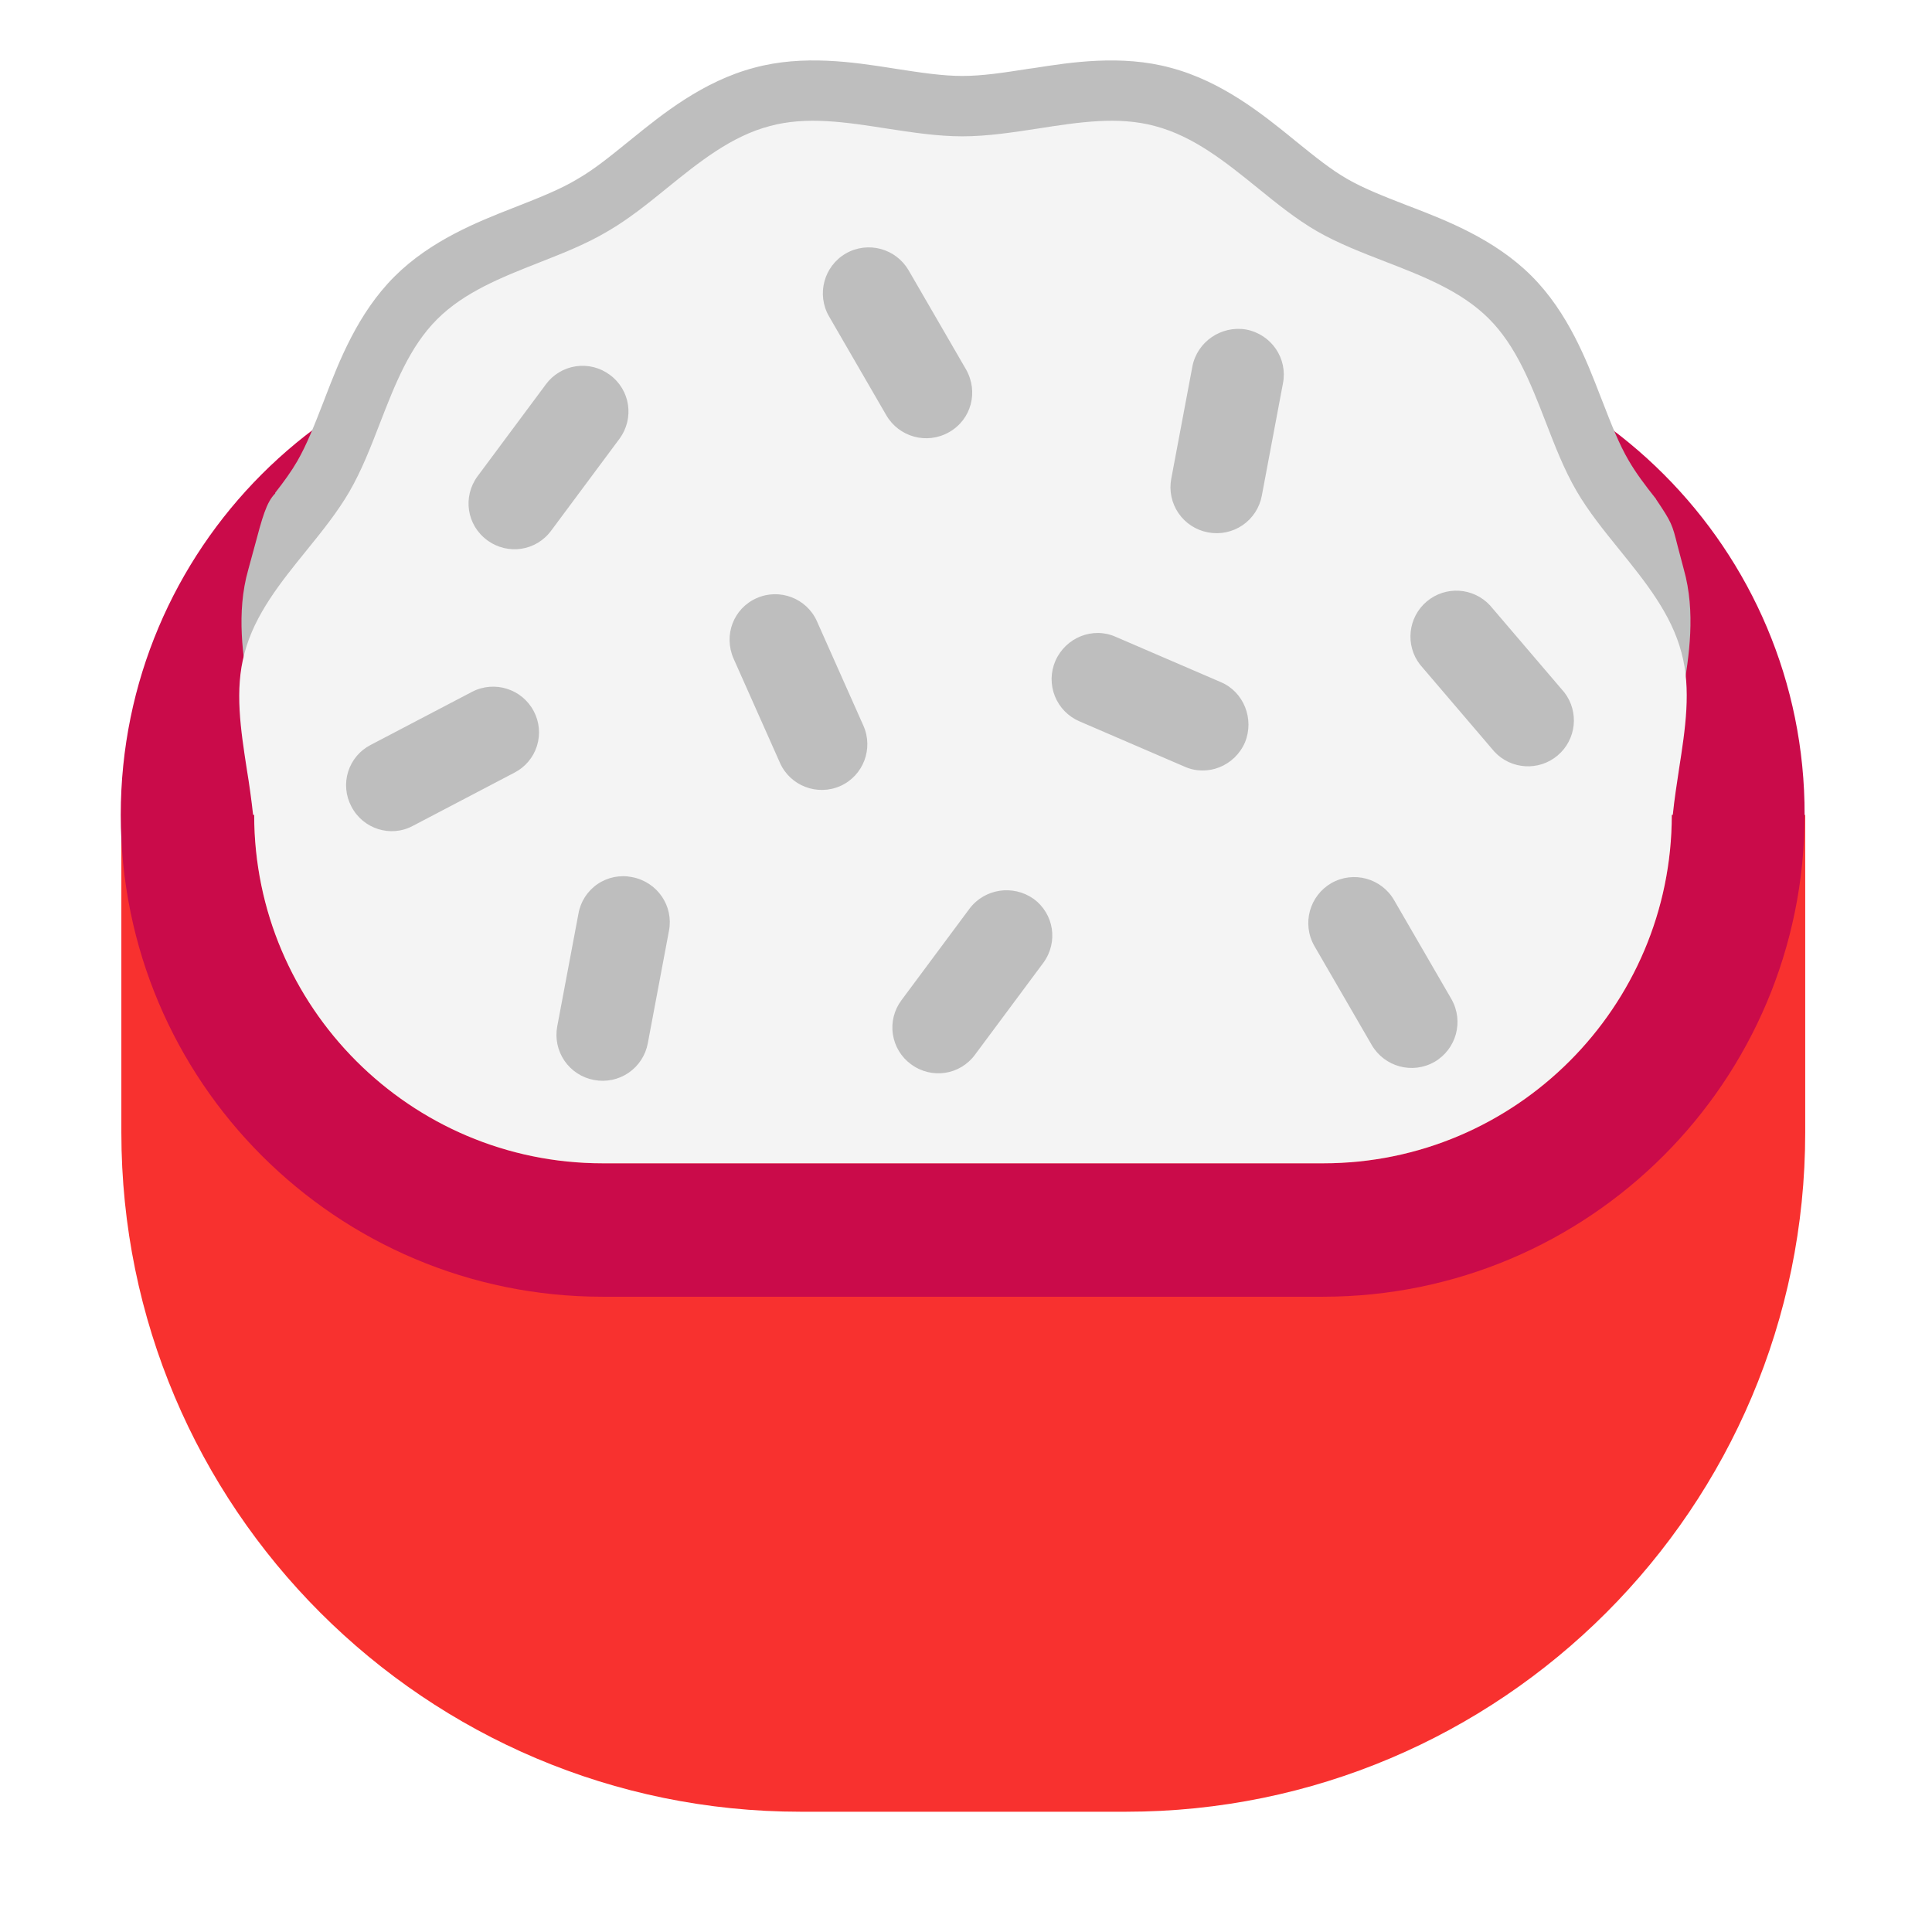
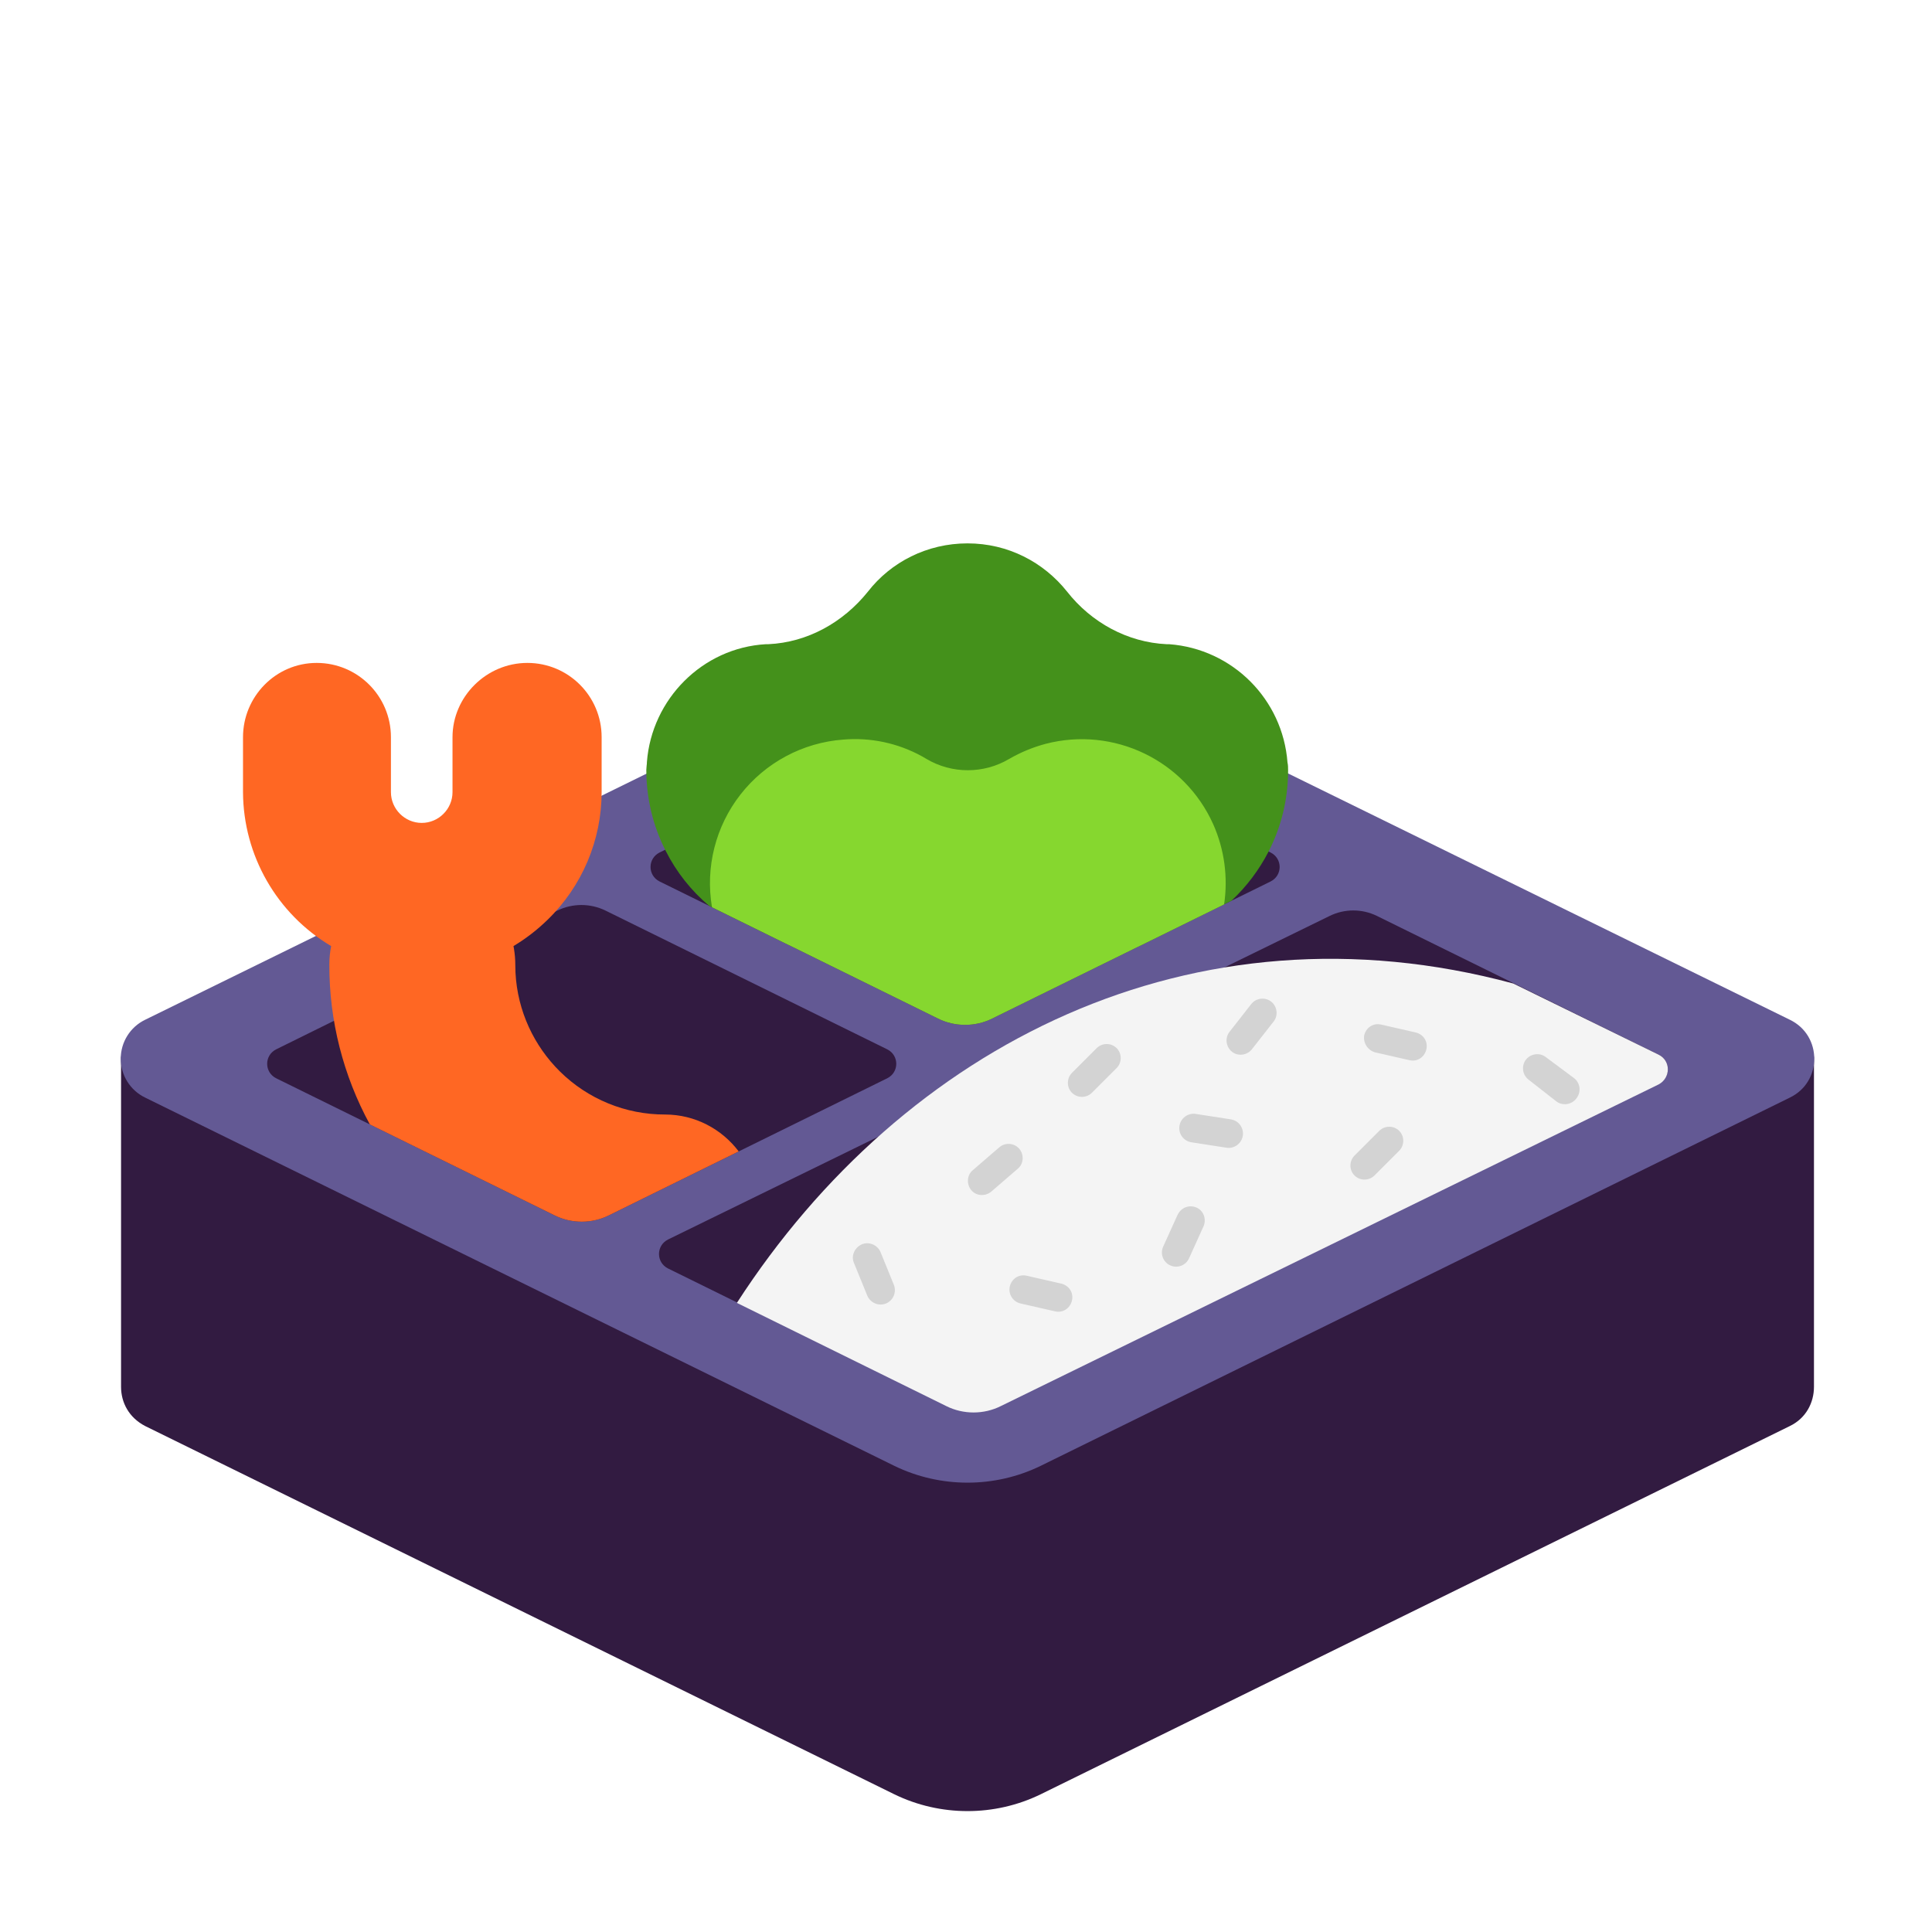
<svg xmlns="http://www.w3.org/2000/svg" width="1em" height="1em" viewBox="0 0 32 32">
  <g fill="none">
-     <path fill="#f8312f" d="M18.65 30.008h-5.39c-6.21 0-11.25-5.04-11.25-11.25v-5.26H29.9v5.26c0 6.21-5.04 11.25-11.25 11.25" />
-     <path fill="#ca0b4a" d="M21.92 7.728c3.18 0 5.77 2.59 5.77 5.77s-2.59 5.77-5.77 5.77H9.98c-3.18 0-5.77-2.59-5.77-5.77s2.59-5.77 5.77-5.77zm0-2.21H9.98c-4.41 0-7.98 3.57-7.98 7.98s3.57 7.98 7.98 7.98h11.93c4.41 0 7.98-3.57 7.98-7.98c.01-4.4-3.57-7.98-7.97-7.98" />
-     <path fill="#bebebe" d="m4.234 12.283l-.018-.169c-.02-.193-.052-.39-.088-.613l-.011-.066c-.088-.54-.21-1.281-.005-2l.1-.367c.133-.499.2-.749.347-.896l-.002-.008c.147-.188.269-.357.367-.526c.157-.274.282-.59.439-.995l.026-.068c.225-.584.535-1.386 1.144-1.994c.6-.6 1.387-.91 1.958-1.134l.067-.026c.412-.162.729-.29.997-.45l.008-.005l.007-.004c.26-.15.518-.356.85-.626l.057-.046c.488-.395 1.165-.944 2.015-1.168c.815-.221 1.656-.09 2.267.005l.075.012c.434.067.78.119 1.106.119s.672-.052 1.106-.12l.075-.01c.611-.096 1.452-.227 2.267-.006c.85.224 1.527.773 2.015 1.168l.056.046c.333.27.59.475.85.625c.274.158.591.283.995.44l.069.026c.583.225 1.385.535 1.994 1.144c.607.606.916 1.409 1.14 1.99l.027.068c.158.409.283.726.44.995l.002.003c.117.203.267.403.454.639v.004c.258.383.267.415.355.766c.026.099.058.224.103.39c.204.719.083 1.46-.005 2l-.01.066c-.038.226-.07.426-.09.62l-.016.157C27.633 15.451 24.88 18 21.517 18H10.483c-3.359 0-6.109-2.543-6.25-5.717" />
-     <path fill="#f4f4f4" d="M27.81 12.739c-.038.252-.078.505-.103.757h-.017v.002c0 3.18-2.59 5.77-5.77 5.77H9.98c-3.18 0-5.77-2.59-5.77-5.77v-.002h-.018a14 14 0 0 0-.103-.747c-.103-.667-.205-1.324-.039-1.931c.168-.64.599-1.173 1.026-1.7c.26-.321.517-.64.714-.98c.203-.352.354-.743.505-1.134c.245-.63.488-1.26.945-1.716c.45-.45 1.067-.694 1.684-.937c.397-.156.794-.312 1.146-.523c.34-.197.66-.455.98-.715c.527-.427 1.06-.857 1.7-1.025c.608-.166 1.265-.064 1.931.04c.42.064.842.13 1.259.13s.84-.066 1.259-.13c.666-.104 1.323-.206 1.931-.04c.64.168 1.173.598 1.7 1.025c.32.26.64.518.98.715c.352.202.743.354 1.134.505c.63.244 1.259.488 1.716.945c.455.455.698 1.084.942 1.712c.152.394.304.787.508 1.138c.197.34.455.659.715.98c.426.527.857 1.06 1.025 1.7c.166.607.064 1.264-.04 1.93" />
-     <path fill="#bebebe" d="m15.05 4.478l.95 1.64c.21.37.09.83-.28 1.04s-.83.08-1.04-.28l-.95-1.64a.764.764 0 0 1 .28-1.04c.37-.21.83-.08 1.04.28m4.35 3.45l.35-1.86c.08-.41.48-.68.89-.61c.42.08.69.48.61.89l-.35 1.86a.76.76 0 0 1-.89.61a.76.76 0 0 1-.61-.89m-6.48 4.71l-.77-1.73c-.17-.39 0-.83.38-1s.83 0 1 .38l.77 1.73c.17.38 0 .83-.38 1s-.83 0-1-.38m-3.69 4.36l.35-1.86a.75.75 0 0 1 .89-.61c.42.08.69.48.61.89l-.35 1.86a.76.76 0 0 1-.89.61a.76.76 0 0 1-.61-.89m-1.41-5.54l-1.68.88a.75.75 0 0 0-.32 1.02c.19.37.65.52 1.02.32l1.68-.88a.75.75 0 0 0 .32-1.02a.76.76 0 0 0-1.02-.32m1.22-5.09l-1.13 1.52c-.25.34-.18.81.16 1.06s.81.18 1.06-.16l1.13-1.52c.25-.34.18-.81-.16-1.06a.755.755 0 0 0-1.06.16m5.89 10.2l1.13-1.52c.25-.33.72-.4 1.06-.16c.34.25.41.72.16 1.06l-1.13 1.52c-.25.34-.72.41-1.06.16a.754.754 0 0 1-.16-1.06m8.59-5.56l1.23 1.44a.76.76 0 0 0 1.16-.98l-1.23-1.44a.76.76 0 0 0-1.16.98m.52 5.54l-.95-1.64a.764.764 0 0 0-1.04-.28c-.36.21-.49.67-.28 1.04l.95 1.64c.21.36.67.49 1.04.28c.36-.21.49-.67.28-1.04m-5.56-6l1.74.75c.38.16.56.61.4 1c-.17.39-.62.57-1 .4l-1.74-.75a.76.76 0 0 1-.4-1c.17-.39.62-.57 1-.4" />
+     <path fill="#321b41" d="M28.675 17.5v.37l-12.33-7.07c-.2-.1-.44-1.1-.64 0l-12.33 7.07v-.37h-1.37v5.47c0 .26.13.51.4.65l12.41 6.1c.76.37 1.66.37 2.42 0l12.41-6.1c.27-.13.4-.39.4-.65V17.5z" />
+     <path fill="#635994" d="m2.405 16.89l12.57-6.17c.66-.33 1.44-.33 2.1 0l12.57 6.17c.54.26.54 1.03 0 1.29l-12.41 6.1c-.76.37-1.66.37-2.42 0l-12.41-6.1a.716.716 0 0 1 0-1.29m8.52-2.77c-.2.1-.2.38 0 .48l4.61 2.27c.28.14.62.14.9 0l4.61-2.27c.2-.1.2-.38 0-.48l-4.67-2.29a.86.86 0 0 0-.78-.01zm11.1 1.05l-10.96 5.36c-.2.1-.2.38 0 .48l4.61 2.27c.28.14.62.14.9 0l10.9-5.33c.2-.1.2-.38 0-.48l-4.67-2.3a.89.89 0 0 0-.78 0m-17.45 2.21c-.2.1-.2.38 0 .48l4.61 2.27c.28.14.62.14.9 0l4.61-2.27c.2-.1.2-.38 0-.48l-4.67-2.3a.91.91 0 0 0-.79 0z" />
+     <path fill="#44911b" d="M21.335 12.76c0-.04 0-.09-.01-.13a2.124 2.124 0 0 0-1.96-1.96h-.04c-.65-.03-1.25-.36-1.65-.87c-.39-.49-.98-.8-1.65-.8s-1.27.31-1.65.8c-.41.51-1 .84-1.65.87h-.04c-1.05.06-1.89.91-1.97 1.95q0 .031-.005.065l-.005.065c0 .477.112.927.312 1.325l.01.02a2.9 2.9 0 0 0 .72.91l1.302.64q.299.065.616.065h4.7q.26.001.507-.04l1.525-.751a3 3 0 0 0 .615-.815c.207-.403.323-.86.323-1.344" />
+     <path fill="#86d72f" d="M17.32 12.32a2.5 2.5 0 0 0-.605.25c-.42.25-.95.25-1.37 0l-.076-.044a2.3 2.3 0 0 0-1.304-.276a2.384 2.384 0 0 0-2.172 2.777l3.742 1.843c.28.14.62.14.9 0l3.84-1.89a2.4 2.4 0 0 0-.179-1.325a2.385 2.385 0 0 0-2.776-1.335" />
+     <path fill="#ff6723" d="M8.538 16.109c.033.64.309 1.216.736 1.638a2.47 2.47 0 0 0 1.741.713c.496 0 .94.24 1.22.611l-2.15 1.059c-.28.14-.62.14-.9 0l-3.059-1.506a5.5 5.5 0 0 1-.671-2.644c0-.11.01-.21.03-.31a2.98 2.98 0 0 1-1.46-2.55v-.91c0-.67.54-1.23 1.22-1.23s1.23.55 1.23 1.23v.91c0 .28.23.51.51.51s.51-.23.51-.51v-.91c0-.67.56-1.23 1.24-1.23s1.23.55 1.23 1.23v.91a2.95 2.95 0 0 1-.896 2.115q-.256.25-.564.435l.007.038c.015.09.023.184.023.272z" />
+     <path fill="#f4f4f4" d="m27.475 17.47l-2.41-1.18c-5.31-1.43-10.1 1.02-12.86 5.29l3.47 1.71c.28.14.62.14.9 0l10.9-5.33c.2-.11.2-.39 0-.49" />
+     <path fill="#d3d3d3" d="m20.725 16.63l-.36.46c-.08.1-.06.25.04.33s.25.06.33-.04l.36-.46c.08-.1.06-.25-.04-.33a.237.237 0 0 0-.33.04m2.62.93l-.57-.13a.253.253 0 0 1-.18-.28c.03-.13.15-.21.28-.18l.57.13c.13.03.21.15.18.28s-.15.21-.28.18m-3.54.89l.58.09a.237.237 0 1 1-.07.47l-.58-.09a.237.237 0 1 1 .07-.47m-.3 1.67l-.24.53a.235.235 0 1 0 .43.19l.24-.53c.05-.12 0-.26-.12-.31s-.25 0-.31.12m-2.03 1.6l-.57-.13a.236.236 0 0 1-.18-.28c.03-.13.15-.21.28-.18l.57.13c.13.03.21.15.18.28s-.15.21-.28.18m5.7-2.66l-.41.41c-.09.09-.24.09-.33 0a.235.235 0 0 1 0-.33l.41-.41c.09-.09.24-.09.33 0s.09.24 0 .33m-5.09-.96l.41-.41c.09-.09.09-.24 0-.33a.235.235 0 0 0-.33 0l-.41.41c-.09.09-.09.24 0 .33s.24.09.33 0m7.52-.59l.47.35c.1.08.12.23.03.34c-.08.1-.23.12-.33.04l-.46-.36a.237.237 0 0 1-.04-.33c.08-.1.23-.12.33-.04m-9.19 2.23l.44-.38c.1-.08.11-.23.03-.33a.236.236 0 0 0-.33-.03l-.44.38c-.1.08-.11.23-.03.33s.23.11.33.03m-2.05 1.72l-.22-.54c-.05-.11 0-.25.13-.31c.12-.05.26.01.31.13l.22.54a.24.24 0 0 1-.13.31a.24.24 0 0 1-.31-.13" />
  </g>
</svg>
